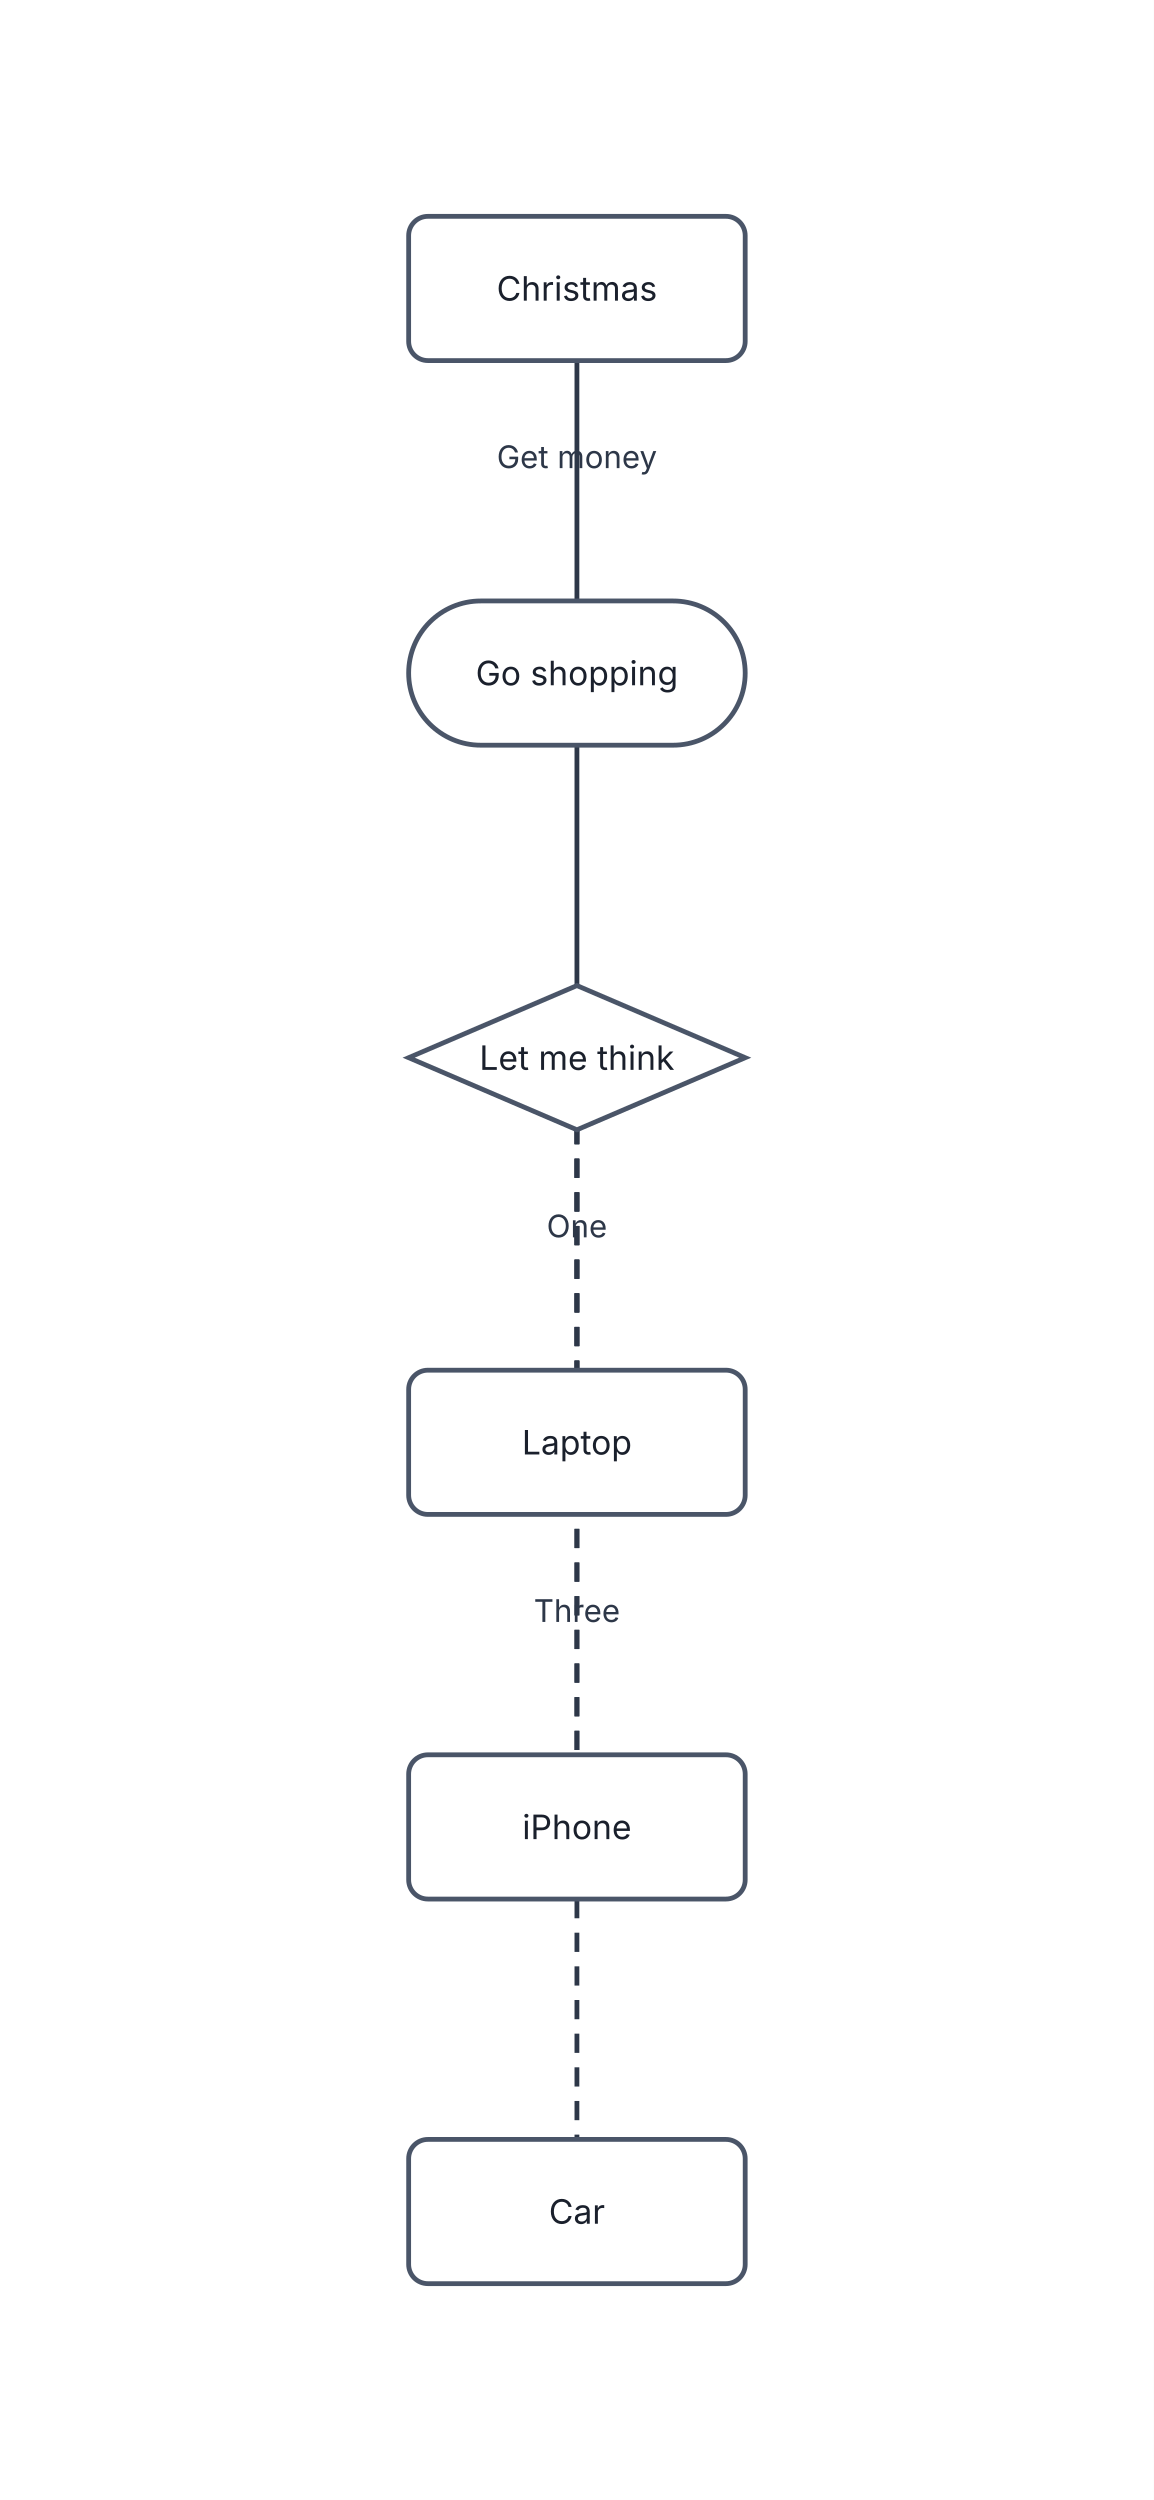
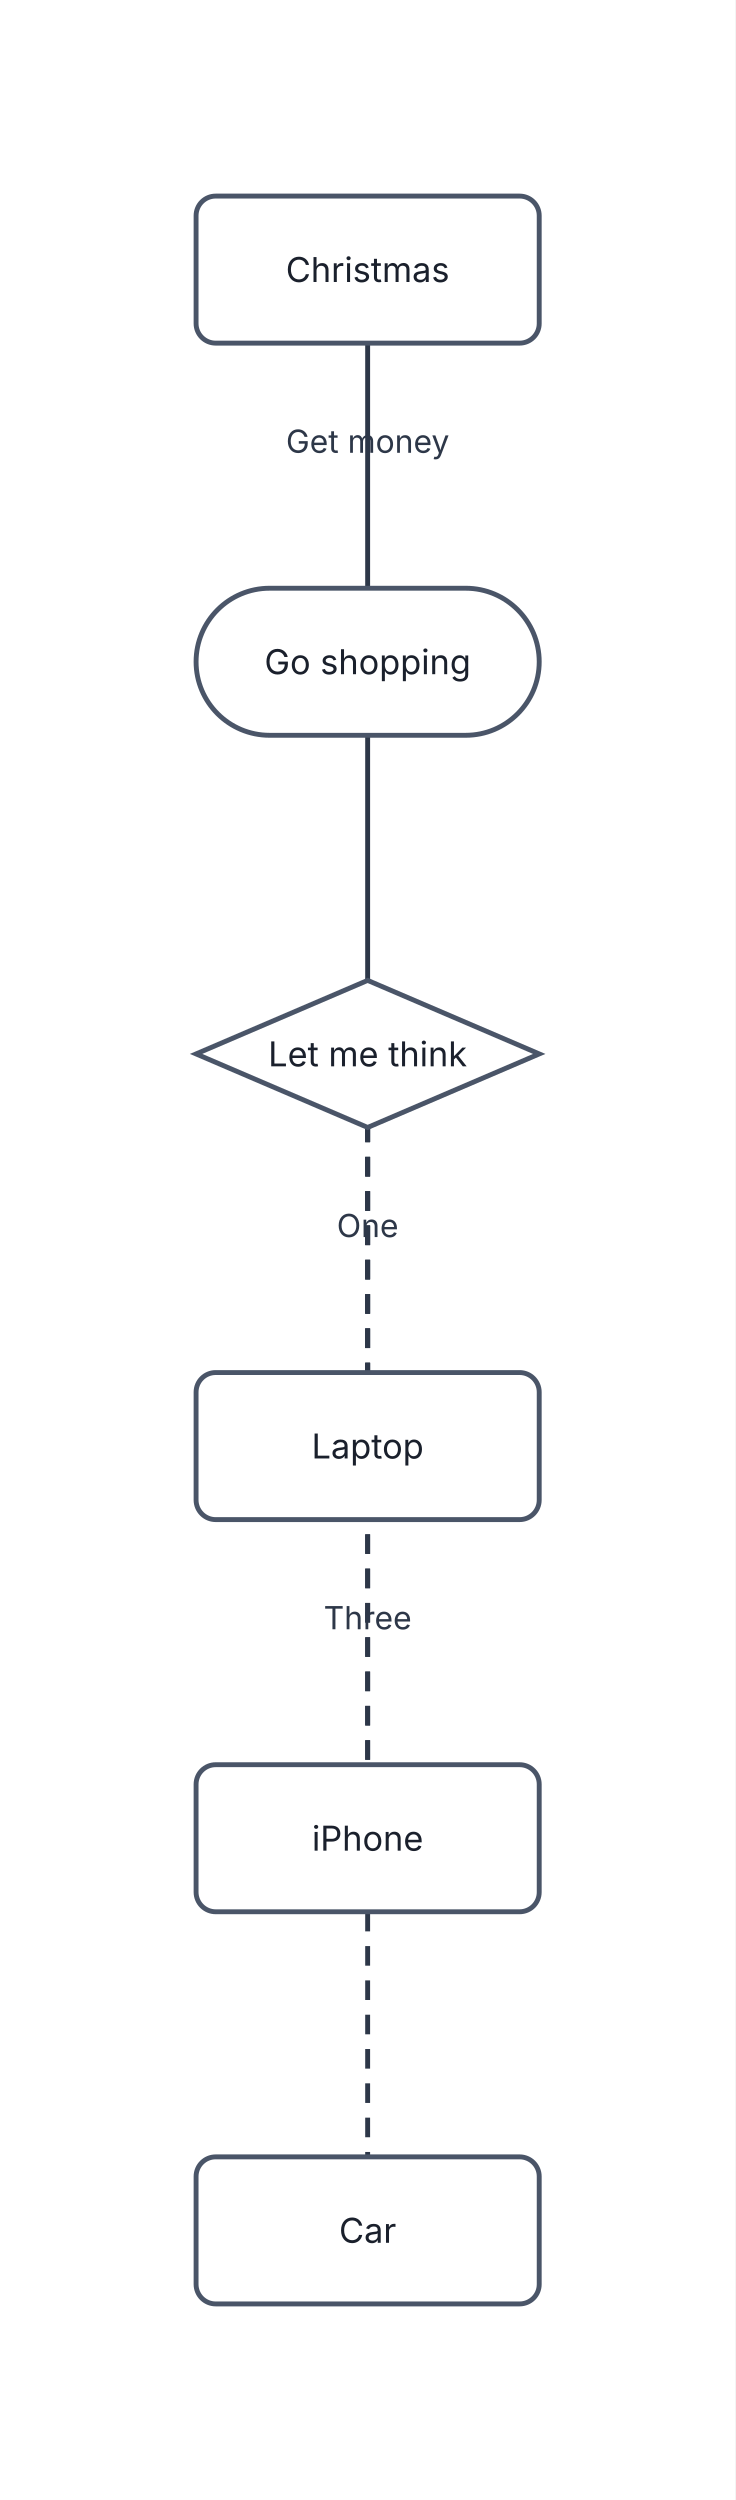
- <svg xmlns="http://www.w3.org/2000/svg" width="480" height="1040" viewBox="0 0 480 1040" font-family="Inter, system-ui, sans-serif">
+ <svg xmlns="http://www.w3.org/2000/svg" width="300" height="1020" viewBox="0 0 300 1020" font-family="Inter, system-ui, sans-serif">
  <defs>
    <marker id="arrow" markerWidth="12" markerHeight="12" refX="10" refY="6" orient="auto" markerUnits="strokeWidth">
      <path d="M2,2 L10,6 L2,10 z" fill="#2d3748" />
    </marker>
  </defs>
  <rect width="100%" height="100%" fill="white" />
-   <line x1="240.0" y1="120.0" x2="240.0" y2="280.0" stroke="#2d3748" stroke-width="2" marker-end="url(#arrow)" />
-   <text x="240.0" y="190.0" fill="#2d3748" font-size="13" text-anchor="middle" dominant-baseline="central">Get money</text>
-   <line x1="240.0" y1="280.0" x2="240.0" y2="440.0" stroke="#2d3748" stroke-width="2" marker-end="url(#arrow)" />
-   <line x1="240.0" y1="440.0" x2="240.0" y2="600.0" stroke="#2d3748" stroke-width="2" marker-end="url(#arrow)" stroke-dasharray="8 6" />
-   <text x="240.0" y="510.0" fill="#2d3748" font-size="13" text-anchor="middle" dominant-baseline="central">One</text>
-   <line x1="240.0" y1="440.0" x2="240.0" y2="760.0" stroke="#2d3748" stroke-width="2" marker-end="url(#arrow)" stroke-dasharray="8 6" />
-   <text x="240.0" y="590.0" fill="#2d3748" font-size="13" text-anchor="middle" dominant-baseline="central">Two</text>
-   <line x1="240.0" y1="440.0" x2="240.0" y2="920.0" stroke="#2d3748" stroke-width="2" marker-end="url(#arrow)" stroke-dasharray="8 6" />
-   <text x="240.0" y="670.0" fill="#2d3748" font-size="13" text-anchor="middle" dominant-baseline="central">Three</text>
-   <rect x="170.0" y="570.0" width="140.0" height="60.0" rx="8" ry="8" fill="#ffffff" stroke="#4a5568" stroke-width="2" />
-   <text x="240.0" y="600.0" fill="#1a202c" font-size="14" text-anchor="middle" dominant-baseline="middle">Laptop</text>
-   <rect x="170.0" y="730.0" width="140.0" height="60.0" rx="8" ry="8" fill="#ffffff" stroke="#4a5568" stroke-width="2" />
-   <text x="240.0" y="760.0" fill="#1a202c" font-size="14" text-anchor="middle" dominant-baseline="middle">iPhone</text>
-   <rect x="170.0" y="890.0" width="140.0" height="60.0" rx="8" ry="8" fill="#ffffff" stroke="#4a5568" stroke-width="2" />
-   <text x="240.0" y="920.0" fill="#1a202c" font-size="14" text-anchor="middle" dominant-baseline="middle">Car</text>
-   <polygon points="240.0,410.0 310.0,440.0 240.0,470.0 170.0,440.0" fill="#ffffff" stroke="#4a5568" stroke-width="2" />
-   <text x="240.0" y="440.0" fill="#1a202c" font-size="14" text-anchor="middle" dominant-baseline="middle">Let me think</text>
-   <rect x="170.0" y="90.0" width="140.0" height="60.0" rx="8" ry="8" fill="#ffffff" stroke="#4a5568" stroke-width="2" />
-   <text x="240.0" y="120.0" fill="#1a202c" font-size="14" text-anchor="middle" dominant-baseline="middle">Christmas</text>
-   <rect x="170.0" y="250.0" width="140.0" height="60.0" rx="30" ry="30" fill="#ffffff" stroke="#4a5568" stroke-width="2" />
-   <text x="240.0" y="280.0" fill="#1a202c" font-size="14" text-anchor="middle" dominant-baseline="middle">Go shopping</text>
+   <line x1="150.0" y1="110.0" x2="150.0" y2="270.0" stroke="#2d3748" stroke-width="2" marker-end="url(#arrow)" />
+   <text x="150.0" y="180.0" fill="#2d3748" font-size="13" text-anchor="middle" dominant-baseline="central">Get money</text>
+   <line x1="150.0" y1="270.0" x2="150.0" y2="430.0" stroke="#2d3748" stroke-width="2" marker-end="url(#arrow)" />
+   <line x1="150.0" y1="430.0" x2="150.0" y2="590.0" stroke="#2d3748" stroke-width="2" marker-end="url(#arrow)" stroke-dasharray="8 6" />
+   <text x="150.0" y="500.0" fill="#2d3748" font-size="13" text-anchor="middle" dominant-baseline="central">One</text>
+   <line x1="150.0" y1="430.0" x2="150.0" y2="750.0" stroke="#2d3748" stroke-width="2" marker-end="url(#arrow)" stroke-dasharray="8 6" />
+   <text x="150.0" y="580.0" fill="#2d3748" font-size="13" text-anchor="middle" dominant-baseline="central">Two</text>
+   <line x1="150.0" y1="430.0" x2="150.0" y2="910.0" stroke="#2d3748" stroke-width="2" marker-end="url(#arrow)" stroke-dasharray="8 6" />
+   <text x="150.0" y="660.0" fill="#2d3748" font-size="13" text-anchor="middle" dominant-baseline="central">Three</text>
+   <polygon points="150.0,400.0 220.0,430.0 150.0,460.0 80.0,430.0" fill="#ffffff" stroke="#4a5568" stroke-width="2" />
+   <text x="150.0" y="430.0" fill="#1a202c" font-size="14" text-anchor="middle" dominant-baseline="middle">Let me think</text>
+   <rect x="80.0" y="560.0" width="140.0" height="60.0" rx="8" ry="8" fill="#ffffff" stroke="#4a5568" stroke-width="2" />
+   <text x="150.0" y="590.0" fill="#1a202c" font-size="14" text-anchor="middle" dominant-baseline="middle">Laptop</text>
+   <rect x="80.0" y="720.0" width="140.0" height="60.0" rx="8" ry="8" fill="#ffffff" stroke="#4a5568" stroke-width="2" />
+   <text x="150.0" y="750.0" fill="#1a202c" font-size="14" text-anchor="middle" dominant-baseline="middle">iPhone</text>
+   <rect x="80.0" y="880.0" width="140.0" height="60.0" rx="8" ry="8" fill="#ffffff" stroke="#4a5568" stroke-width="2" />
+   <text x="150.0" y="910.0" fill="#1a202c" font-size="14" text-anchor="middle" dominant-baseline="middle">Car</text>
+   <rect x="80.0" y="80.0" width="140.0" height="60.0" rx="8" ry="8" fill="#ffffff" stroke="#4a5568" stroke-width="2" />
+   <text x="150.0" y="110.0" fill="#1a202c" font-size="14" text-anchor="middle" dominant-baseline="middle">Christmas</text>
+   <rect x="80.0" y="240.0" width="140.0" height="60.0" rx="30" ry="30" fill="#ffffff" stroke="#4a5568" stroke-width="2" />
+   <text x="150.0" y="270.0" fill="#1a202c" font-size="14" text-anchor="middle" dominant-baseline="middle">Go shopping</text>
</svg>
